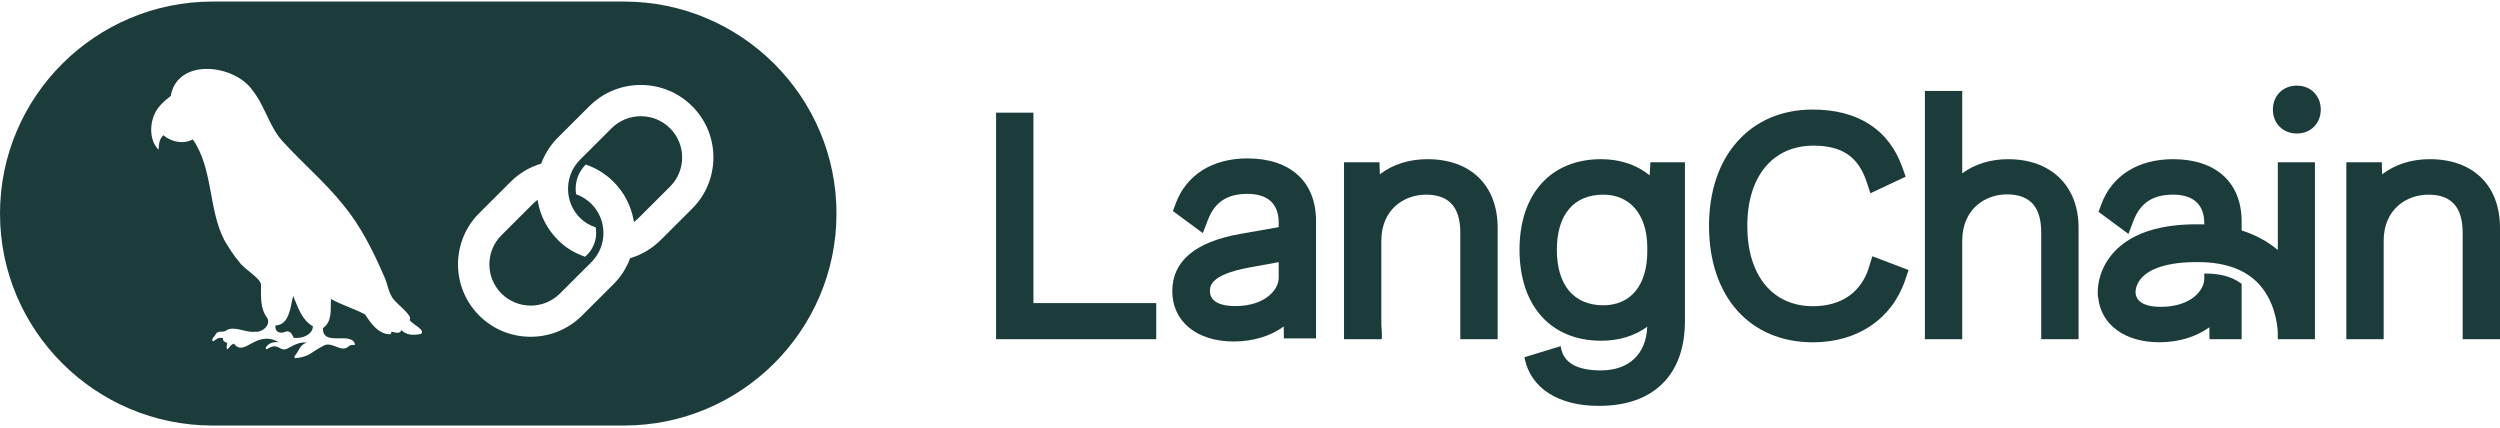
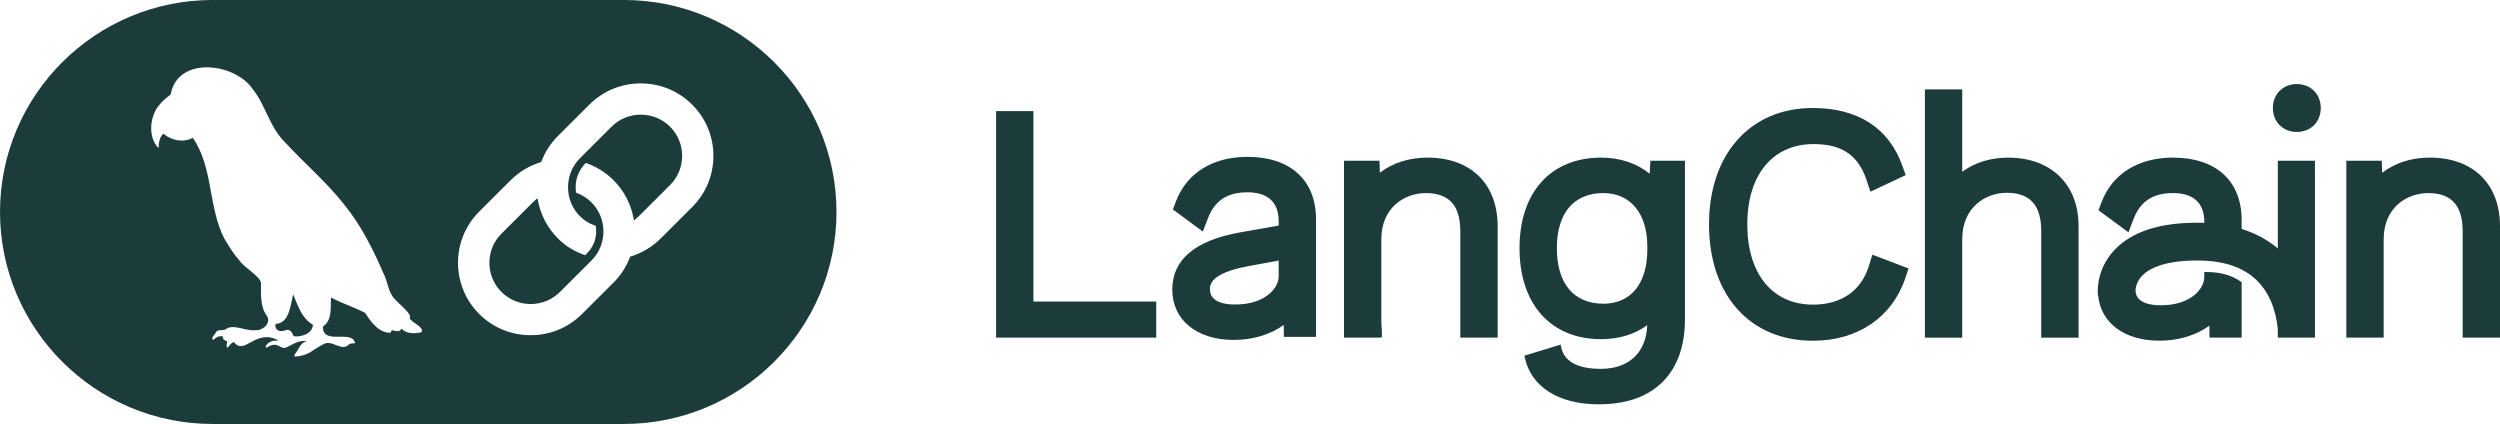
- <svg xmlns="http://www.w3.org/2000/svg" width="100%" height="100%" viewBox="0 0 240 41" fill="none">
+ <svg xmlns="http://www.w3.org/2000/svg" fill="none" viewBox="0 0.15 240 40.7">
  <path d="M61.514 11.157C60.453 11.157 59.455 11.568 58.708 12.315L55.69 15.325C54.876 16.137 54.457 17.264 54.543 18.42C54.549 18.483 54.555 18.546 54.562 18.611C54.67 19.499 55.059 20.299 55.69 20.925C56.125 21.359 56.604 21.634 57.186 21.825C57.216 22 57.233 22.177 57.233 22.354C57.233 23.152 56.922 23.901 56.359 24.462L56.173 24.648C55.166 24.304 54.325 23.801 53.566 23.044C52.558 22.039 51.89 20.769 51.639 19.375L51.605 19.181L51.452 19.305C51.347 19.389 51.249 19.479 51.158 19.57L48.14 22.58C46.593 24.123 46.593 26.636 48.14 28.179C48.913 28.95 49.929 29.337 50.947 29.337C51.966 29.337 52.98 28.95 53.753 28.179L56.772 25.169C58.318 23.626 58.318 21.115 56.772 19.57C56.359 19.159 55.867 18.85 55.31 18.65C55.28 18.469 55.263 18.288 55.263 18.111C55.263 17.244 55.606 16.422 56.235 15.795C57.245 16.139 58.141 16.697 58.898 17.451C59.904 18.455 60.569 19.723 60.824 21.121L60.859 21.314L61.012 21.19C61.116 21.107 61.214 21.017 61.308 20.923L64.326 17.913C65.873 16.371 65.875 13.857 64.326 12.315C63.577 11.568 62.581 11.157 61.518 11.157H61.514Z" fill="#1C3C3C" />
  <path d="M59.897 0.149H20.406C9.154 0.149 0 9.278 0 20.5C0 31.722 9.154 40.851 20.406 40.851H59.897C71.149 40.851 80.303 31.722 80.303 20.5C80.303 9.278 71.149 0.149 59.897 0.149ZM40.419 32.056C39.768 32.19 39.035 32.214 38.537 31.695C38.354 32.117 37.925 31.895 37.594 31.84C37.564 31.925 37.537 32.001 37.509 32.086C36.409 32.159 35.584 31.04 35.06 30.195C34.019 29.634 32.838 29.292 31.775 28.704C31.713 29.672 31.926 30.873 31.001 31.498C30.954 33.36 33.825 31.718 34.089 33.106C33.885 33.128 33.658 33.073 33.495 33.23C32.746 33.956 31.887 32.68 31.024 33.207C29.865 33.789 29.748 34.266 28.314 34.386C28.234 34.266 28.267 34.186 28.334 34.113C28.738 33.645 28.767 33.093 29.456 32.894C28.746 32.782 28.152 33.173 27.555 33.482C26.777 33.8 26.783 32.766 25.587 33.537C25.455 33.429 25.518 33.331 25.594 33.248C25.898 32.878 26.298 32.823 26.749 32.843C24.53 31.61 23.486 34.351 22.461 32.988C22.153 33.069 22.037 33.346 21.843 33.541C21.676 33.358 21.802 33.136 21.81 32.92C21.61 32.827 21.357 32.782 21.416 32.462C21.025 32.33 20.751 32.562 20.459 32.782C20.196 32.578 20.637 32.281 20.718 32.07C20.953 31.663 21.488 31.986 21.759 31.693C22.531 31.256 23.606 31.966 24.488 31.846C25.167 31.931 26.008 31.235 25.667 30.541C24.941 29.615 25.069 28.404 25.053 27.297C24.963 26.652 23.41 25.83 22.961 25.134C22.406 24.507 21.974 23.781 21.541 23.066C19.98 20.052 20.472 16.18 18.504 13.381C17.615 13.872 16.456 13.64 15.688 12.982C15.274 13.359 15.256 13.851 15.223 14.374C14.229 13.383 14.354 11.511 15.148 10.408C15.472 9.972 15.86 9.614 16.292 9.299C16.39 9.228 16.423 9.158 16.421 9.048C17.207 5.524 22.565 6.203 24.259 8.7C25.488 10.237 25.859 12.27 27.253 13.697C29.128 15.744 31.265 17.547 32.995 19.727C34.632 21.719 35.801 24.055 36.821 26.41C37.237 27.192 37.242 28.15 37.858 28.818C38.162 29.221 39.647 30.317 39.325 30.706C39.511 31.109 40.898 31.665 40.417 32.056H40.419ZM66.445 20.032L63.427 23.042C62.623 23.844 61.629 24.442 60.552 24.77L60.496 24.786L60.476 24.839C60.125 25.763 59.593 26.587 58.891 27.285L55.872 30.295C54.556 31.608 52.805 32.33 50.94 32.33C49.075 32.33 47.324 31.608 46.008 30.295C43.288 27.582 43.288 23.17 46.008 20.457L49.026 17.447C49.834 16.642 50.801 16.061 51.897 15.726L51.952 15.709L51.973 15.656C52.324 14.732 52.858 13.906 53.562 13.202L56.581 10.192C57.897 8.88 59.648 8.157 61.513 8.157C63.378 8.157 65.129 8.88 66.445 10.192C67.761 11.505 68.486 13.251 68.486 15.111C68.486 16.971 67.761 18.719 66.445 20.03V20.032Z" fill="#1C3C3C" />
  <path d="M28.142 28.413C27.877 29.442 27.791 31.195 26.448 31.245C26.338 31.84 26.861 32.064 27.338 31.872C27.81 31.657 28.034 32.043 28.193 32.428C28.922 32.534 29.999 32.186 30.04 31.325C28.952 30.7 28.616 29.512 28.144 28.411L28.142 28.413Z" fill="#1C3C3C" />
  <path d="M99.209 10.816H95.624V32.562H111V29.098H99.209V10.816Z" fill="#1C3C3C" />
  <path d="M129.021 32.562H132.606V32.524H132.653L132.66 32.364C132.661 32.317 132.674 31.882 132.608 31.212V23.118C132.608 20.073 134.828 18.687 136.891 18.687C139.11 18.687 140.19 19.883 140.19 22.345V32.562H143.775V21.867C143.775 17.805 141.194 15.281 137.041 15.281C135.276 15.281 133.701 15.783 132.464 16.735L132.431 15.579H129.026V32.562H129.021Z" fill="#1C3C3C" />
  <path d="M158.365 16.827C157.119 15.815 155.517 15.281 153.71 15.281C148.876 15.281 145.873 18.615 145.873 23.981C145.873 29.347 148.876 32.711 153.71 32.711C155.415 32.711 156.937 32.246 158.136 31.363C158.033 33.995 156.384 35.559 153.681 35.559C151.408 35.559 150.122 34.835 149.858 33.408L149.825 33.231L146.342 34.294L146.373 34.437C146.961 37.272 149.614 38.965 153.473 38.965C156.091 38.965 158.144 38.252 159.577 36.845C161.023 35.427 161.755 33.383 161.755 30.771V15.579H158.439L158.367 16.827H158.365ZM158.141 24.131C158.141 27.37 156.563 29.306 153.918 29.306C151.083 29.306 149.458 27.366 149.458 23.982C149.458 20.599 151.084 18.687 153.918 18.687C156.499 18.687 158.115 20.613 158.141 23.713V24.131Z" fill="#1C3C3C" />
  <path d="M179.418 25.666C178.675 28.07 176.767 29.395 174.047 29.395C170.158 29.395 167.74 26.442 167.74 21.688C167.74 16.935 170.179 13.982 174.107 13.982C176.825 13.982 178.391 15.047 179.188 17.435L179.56 18.552L182.945 16.962L182.627 16.068C181.338 12.436 178.361 10.518 174.018 10.518C171.067 10.518 168.562 11.583 166.773 13.598C165.003 15.594 164.066 18.39 164.066 21.69C164.066 28.476 167.983 32.862 174.047 32.862C178.32 32.862 181.63 30.626 182.9 26.88L183.224 25.923L179.747 24.601L179.416 25.668L179.418 25.666Z" fill="#1C3C3C" />
  <path d="M192.806 15.281C191.094 15.281 189.571 15.75 188.375 16.642V8.732H184.79V32.564H188.375V23.12C188.375 20.056 190.594 18.66 192.658 18.66C194.877 18.66 195.957 19.856 195.957 22.317V32.566H199.542V21.84C199.542 17.857 196.899 15.284 192.808 15.284L192.806 15.281Z" fill="#1C3C3C" />
  <path d="M220.496 8.22C219.164 8.22 218.197 9.187 218.197 10.518C218.197 11.85 219.164 12.817 220.496 12.817C221.827 12.817 222.794 11.85 222.794 10.518C222.794 9.187 221.827 8.22 220.496 8.22Z" fill="#1C3C3C" />
  <path d="M233.262 15.281C231.497 15.281 229.923 15.783 228.686 16.735L228.652 15.579H225.248V32.562H228.833V23.118C228.833 20.073 231.052 18.687 233.116 18.687C235.335 18.687 236.415 19.883 236.415 22.345V32.562H240V21.867C240 17.805 237.419 15.281 233.266 15.281H233.262Z" fill="#1C3C3C" />
  <path d="M222.237 15.579H218.67V23.998C217.68 23.167 216.514 22.538 215.198 22.127V21.271C215.198 17.52 212.736 15.281 208.611 15.281C205.26 15.281 202.754 16.855 201.733 19.596L201.458 20.336L204.332 22.454L204.825 21.169C205.475 19.475 206.679 18.686 208.611 18.686C210.544 18.686 211.613 19.616 211.613 21.448V21.544C211.498 21.539 211.382 21.535 211.266 21.534C207.428 21.473 204.628 22.37 202.944 24.198C201.221 26.068 201.372 28.168 201.395 28.4L201.411 28.562H201.427C201.695 31.178 203.98 32.857 207.301 32.857C209.13 32.857 210.82 32.348 212.098 31.418L212.112 32.561H215.198V27.248L215.131 27.2C214.695 26.88 213.934 26.468 212.789 26.323C212.43 26.278 212.087 26.255 211.771 26.262H211.611V26.75C211.611 27.873 210.32 29.455 207.448 29.455C205.328 29.455 205.012 28.563 205.012 28.031V27.977C205.028 27.738 205.128 27.154 205.655 26.611C206.324 25.92 207.83 25.111 211.207 25.162C213.652 25.201 215.528 25.884 216.784 27.195C218.325 28.803 218.615 31.005 218.668 31.868V32.562H222.235V15.579H222.237Z" fill="#1C3C3C" />
  <path d="M119.752 15.207C116.401 15.207 113.895 16.78 112.874 19.522L112.599 20.262L115.473 22.38L115.966 21.095C116.616 19.401 117.82 18.611 119.752 18.611C121.685 18.611 122.754 19.541 122.754 21.374V21.805L119.062 22.456C114.734 23.221 112.539 25.072 112.539 27.954C112.539 30.836 114.855 32.783 118.44 32.783C120.27 32.783 121.959 32.274 123.237 31.344L123.252 32.487H126.337V21.197C126.337 17.446 123.875 15.207 119.751 15.207H119.752ZM122.754 25.164V26.677C122.754 27.801 121.462 29.382 118.59 29.382C116.47 29.382 116.155 28.491 116.155 27.959C116.155 27.486 116.155 26.381 119.91 25.684L122.754 25.165V25.164Z" fill="#1C3C3C" />
</svg>
